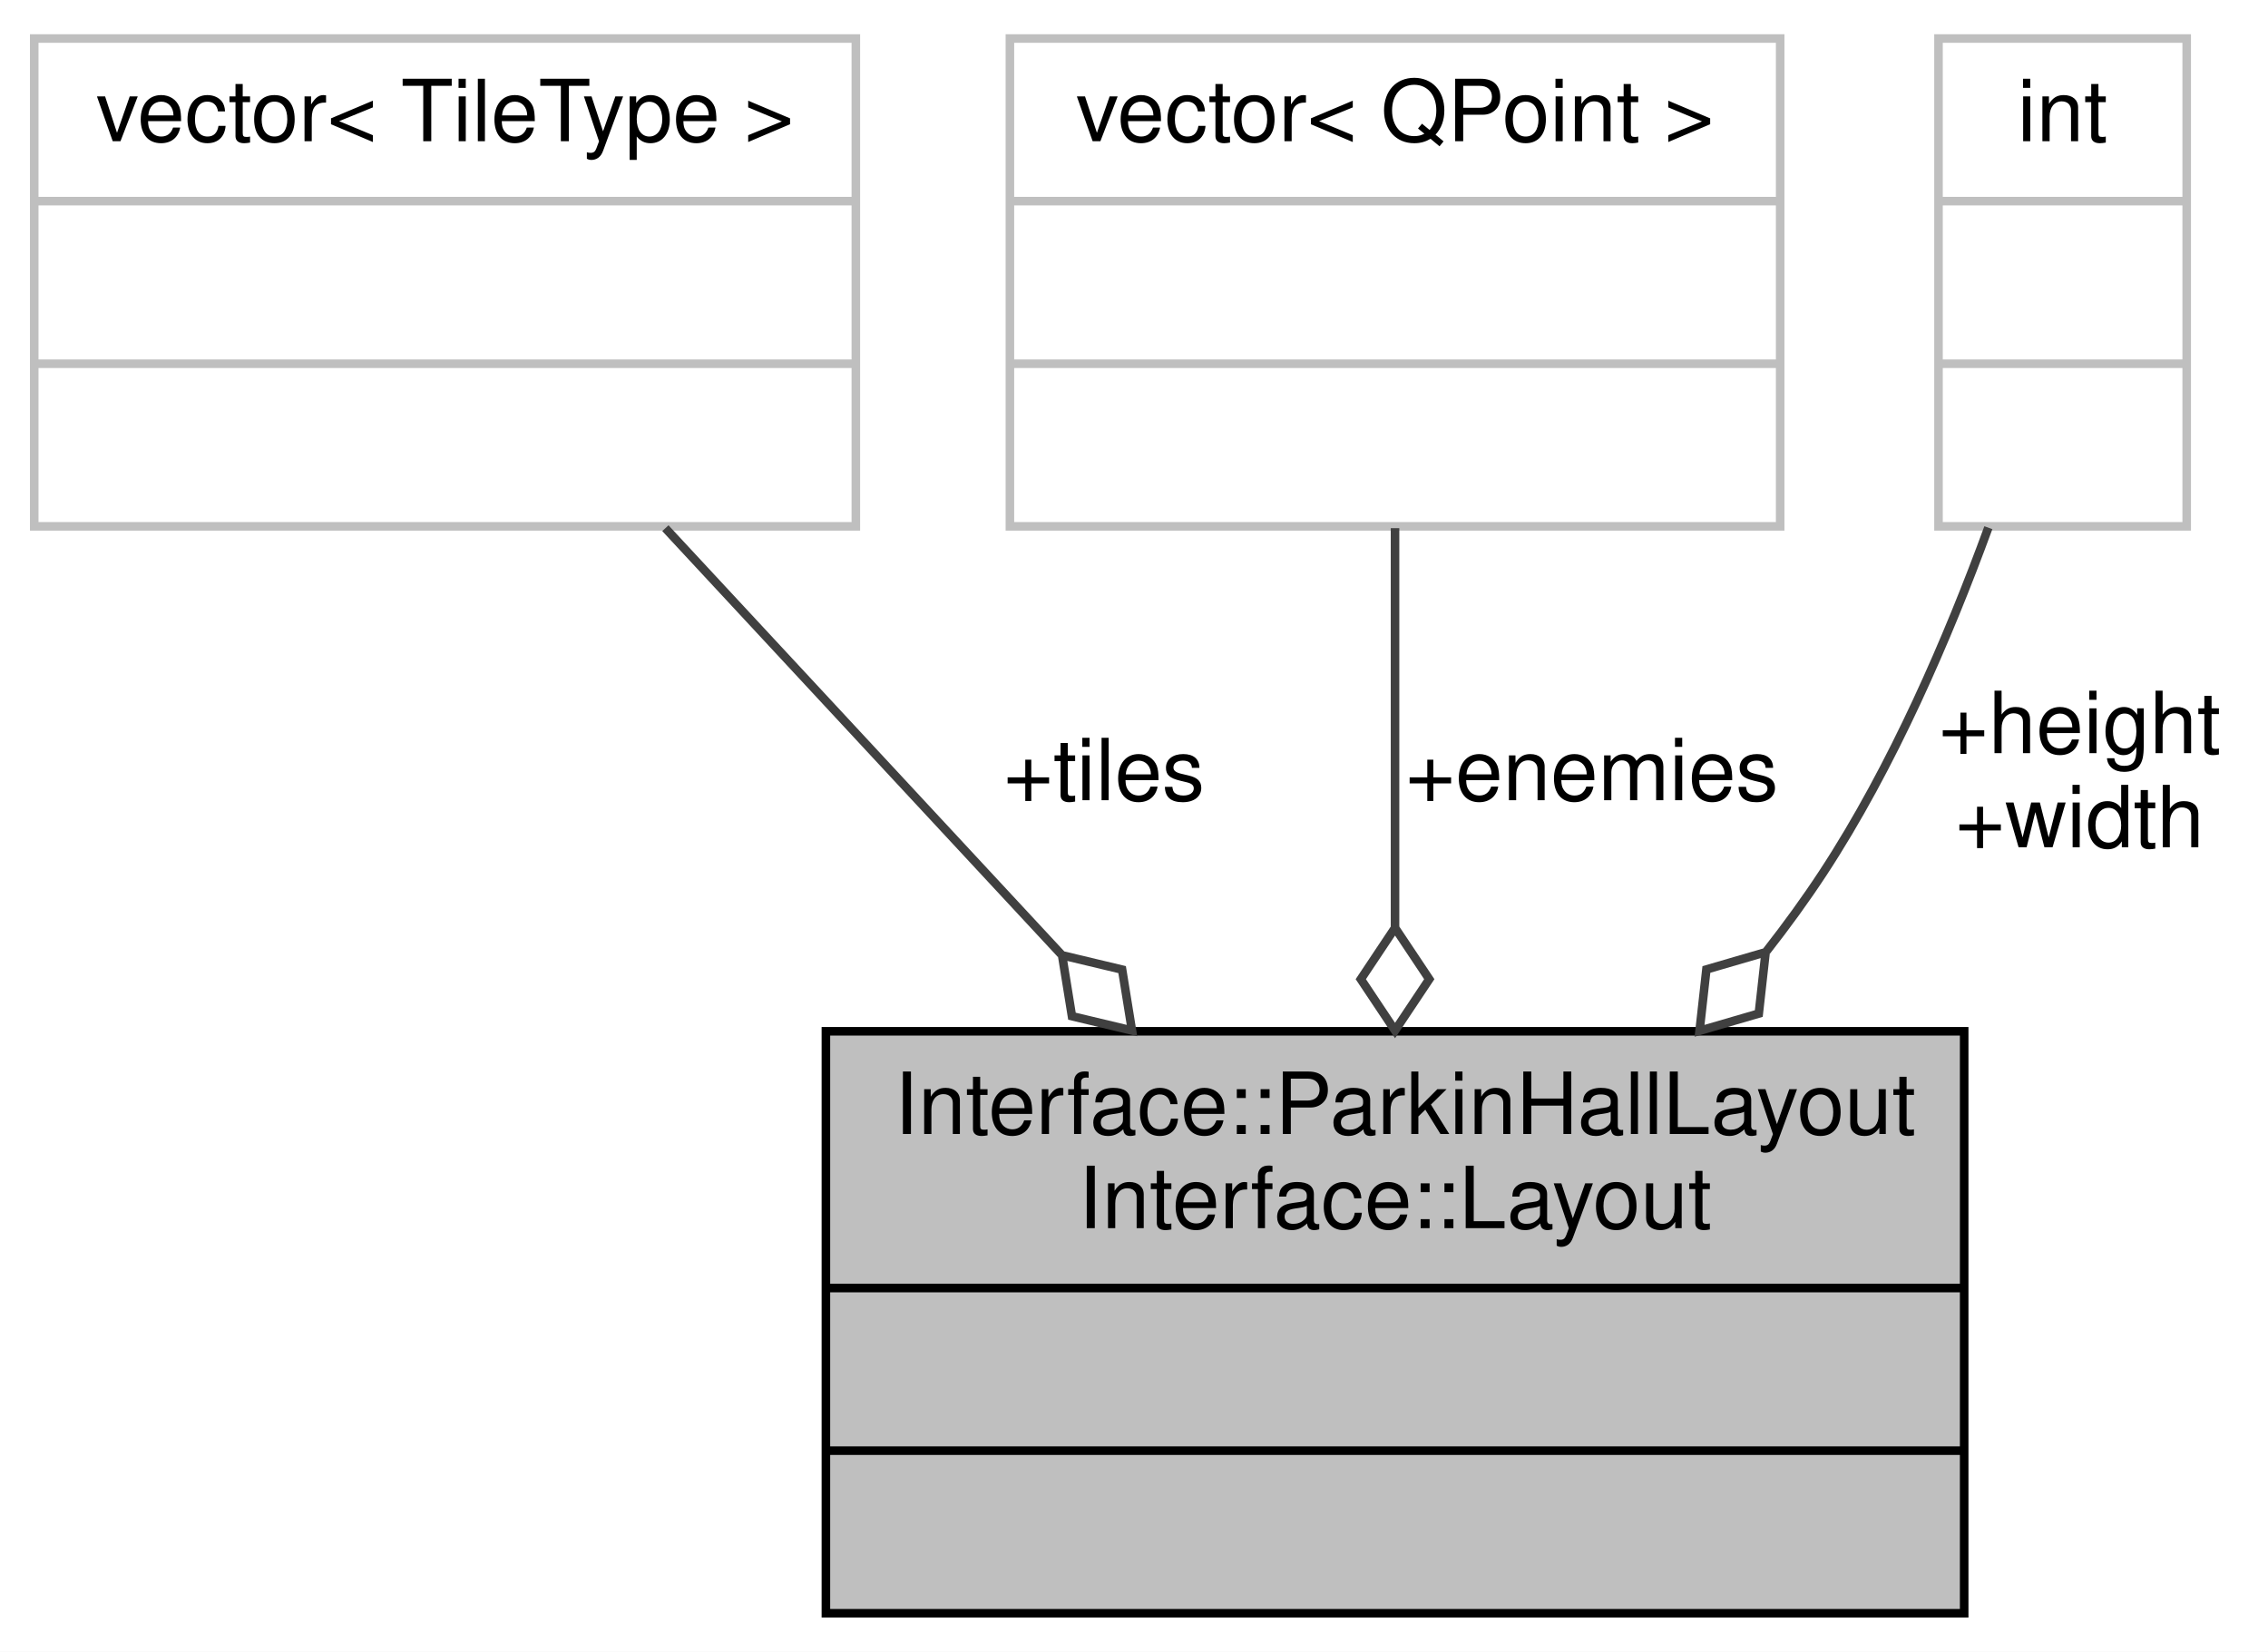
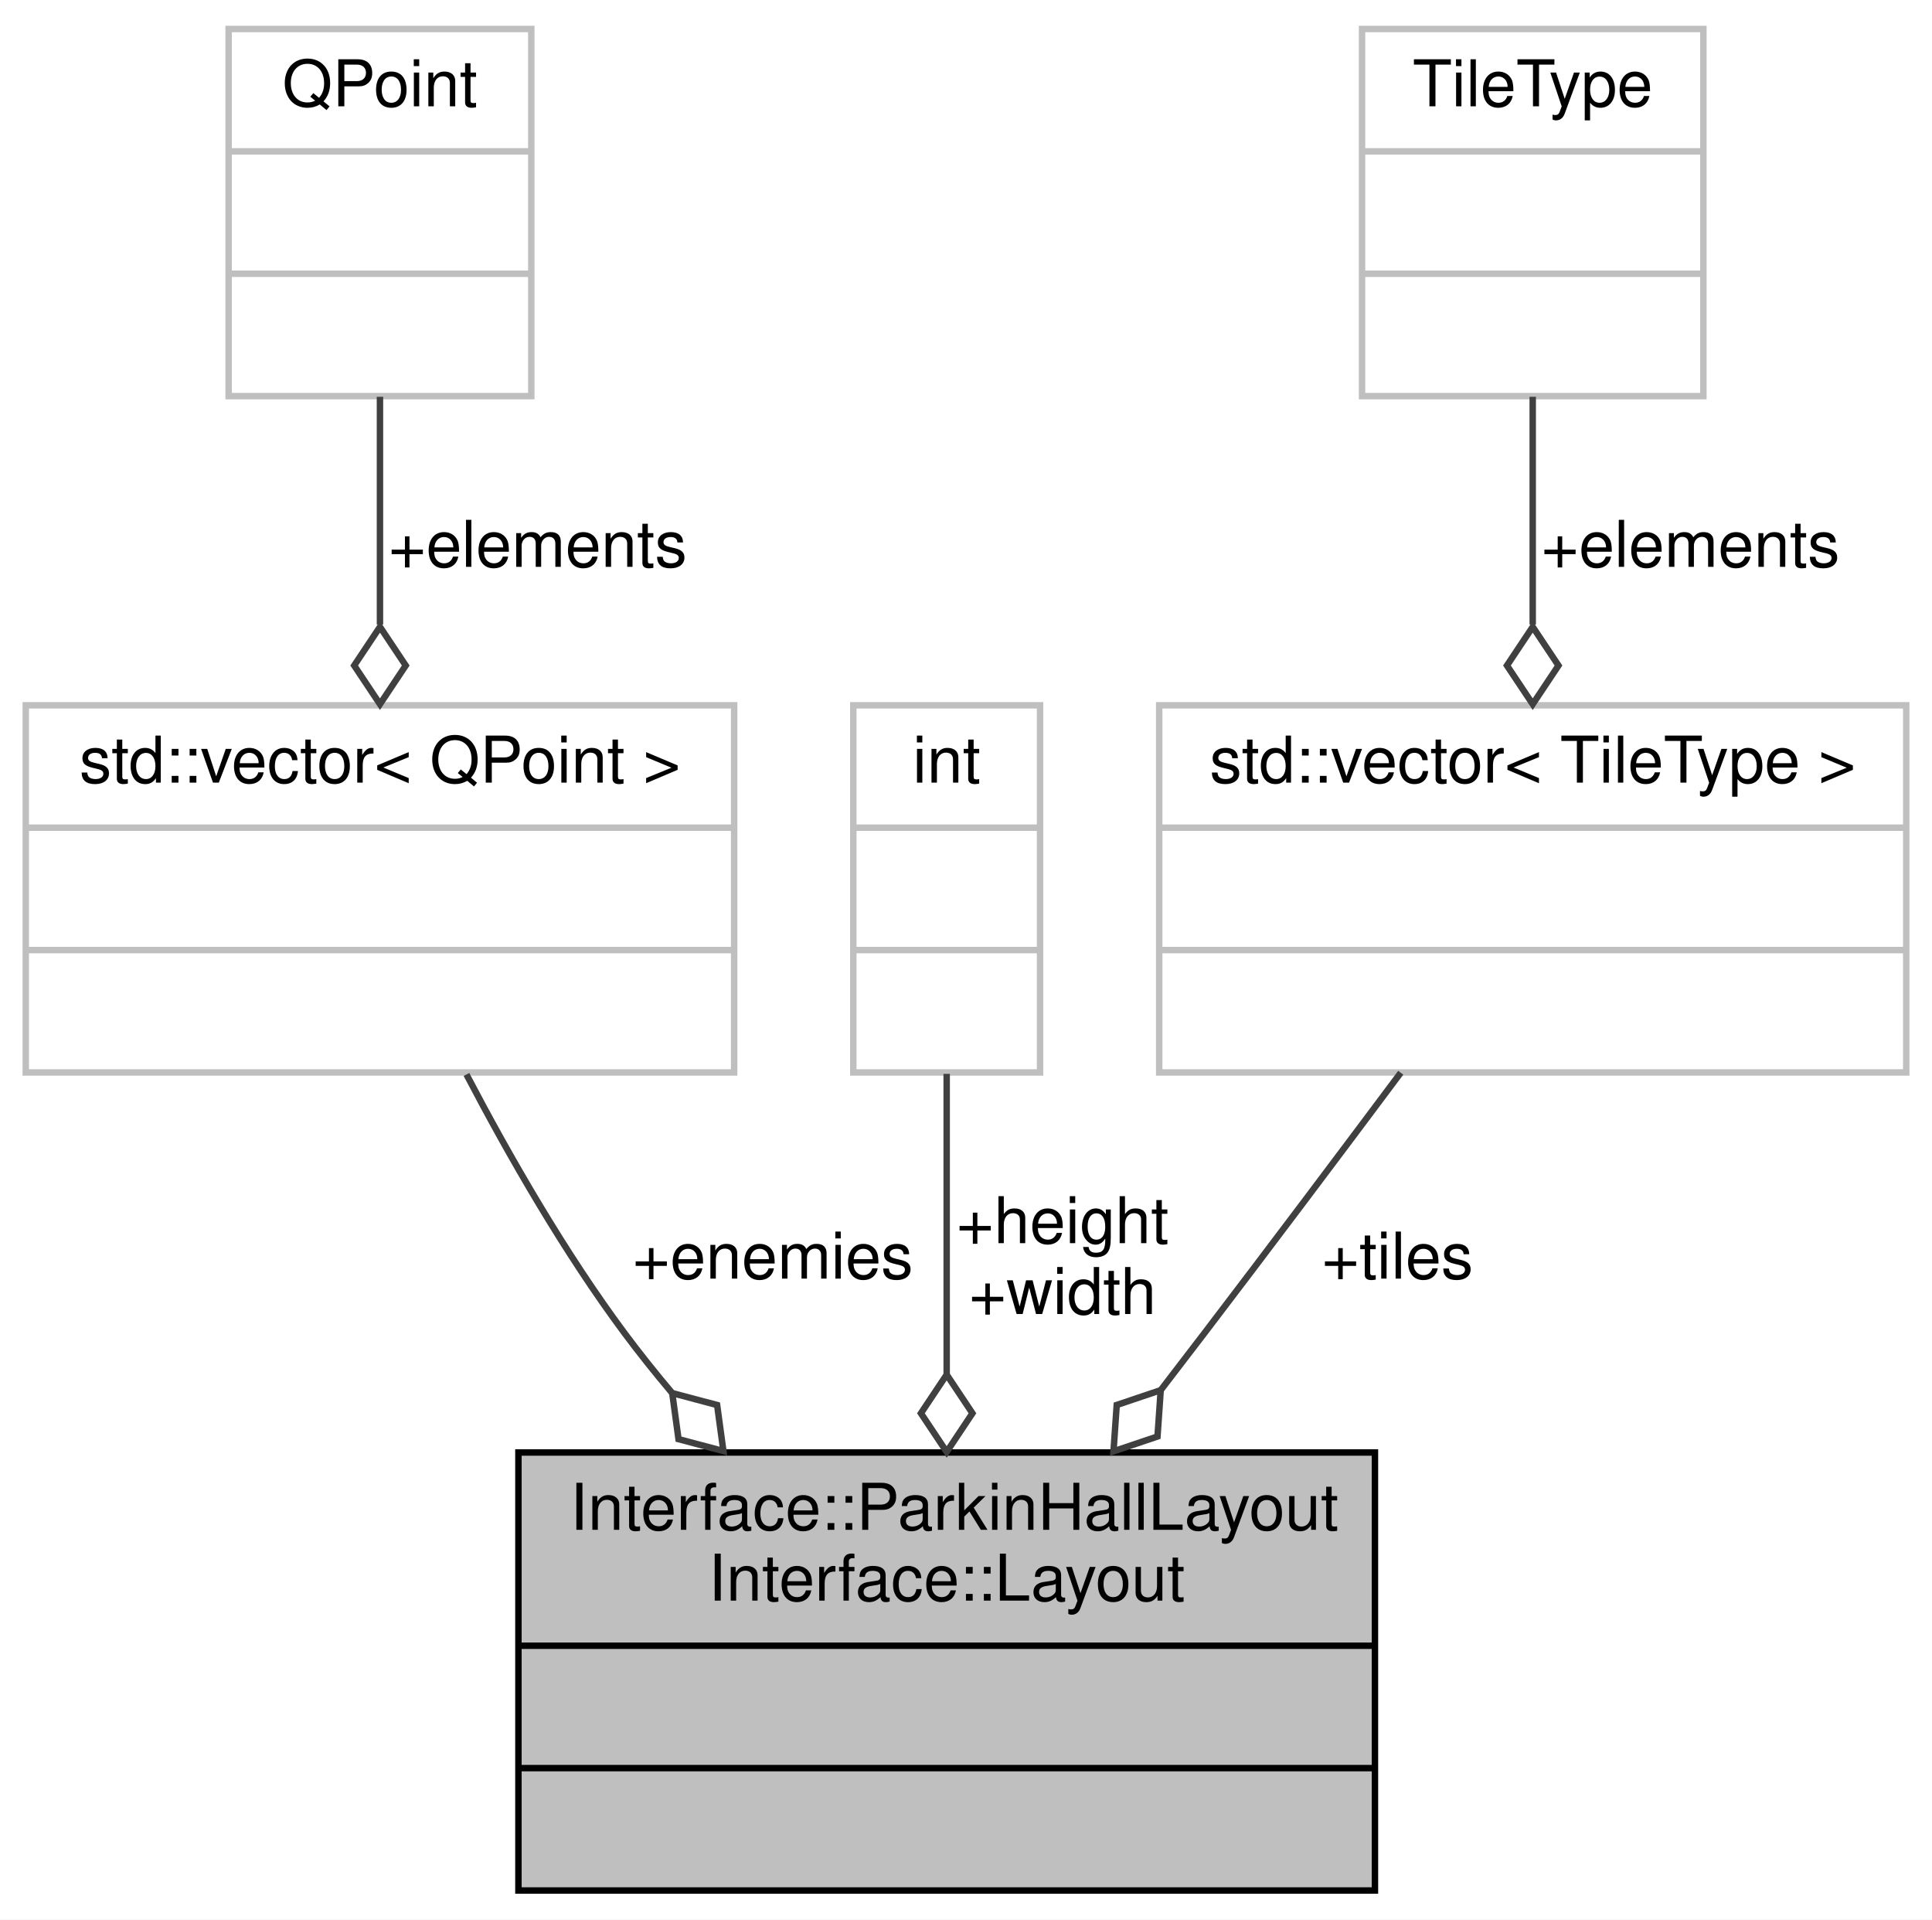
- <svg xmlns="http://www.w3.org/2000/svg" width="265pt" height="193pt" viewBox="0.00 0.00 265.00 193.00">
-   <g id="graph0" class="graph" transform="scale(1 1) rotate(0) translate(4 189)">
-     <polygon fill="white" stroke="none" points="-4,4 -4,-189 261,-189 261,4 -4,4" />
+ <svg xmlns="http://www.w3.org/2000/svg" width="300pt" height="298pt" viewBox="0.00 0.00 300.00 298.00">
+   <g id="graph0" class="graph" transform="scale(1 1) rotate(0) translate(4 294)">
+     <polygon fill="white" stroke="none" points="-4,4 -4,-294 296,-294 296,4 -4,4" />
    <g id="node1" class="node">
-       <polygon fill="#bfbfbf" stroke="black" points="92.5,-0.5 92.5,-68.5 225.5,-68.5 225.5,-0.5 92.5,-0.5" />
-       <text text-anchor="start" x="100.5" y="-56.5" font-family="Helvetica,sans-Serif" font-size="10.00">Interface::ParkinHallLayout</text>
-       <text text-anchor="middle" x="159" y="-45.5" font-family="Helvetica,sans-Serif" font-size="10.00">Interface::Layout</text>
-       <polyline fill="none" stroke="black" points="92.5,-38.5 225.5,-38.5 " />
-       <text text-anchor="middle" x="159" y="-26.5" font-family="Helvetica,sans-Serif" font-size="10.00"> </text>
-       <polyline fill="none" stroke="black" points="92.5,-19.5 225.5,-19.5 " />
-       <text text-anchor="middle" x="159" y="-7.5" font-family="Helvetica,sans-Serif" font-size="10.00"> </text>
+       <polygon fill="#bfbfbf" stroke="black" points="76.5,-0.5 76.5,-68.5 209.5,-68.5 209.5,-0.5 76.5,-0.5" />
+       <text text-anchor="start" x="84.5" y="-56.5" font-family="Helvetica,sans-Serif" font-size="10.00">Interface::ParkinHallLayout</text>
+       <text text-anchor="middle" x="143" y="-45.5" font-family="Helvetica,sans-Serif" font-size="10.00">Interface::Layout</text>
+       <polyline fill="none" stroke="black" points="76.5,-38.5 209.5,-38.5 " />
+       <text text-anchor="middle" x="143" y="-26.5" font-family="Helvetica,sans-Serif" font-size="10.00"> </text>
+       <polyline fill="none" stroke="black" points="76.5,-19.5 209.5,-19.5 " />
+       <text text-anchor="middle" x="143" y="-7.5" font-family="Helvetica,sans-Serif" font-size="10.00"> </text>
    </g>
    <g id="node2" class="node">
-       <polygon fill="white" stroke="#bfbfbf" points="0,-127.5 0,-184.5 96,-184.5 96,-127.5 0,-127.5" />
-       <text text-anchor="middle" x="48" y="-172.5" font-family="Helvetica,sans-Serif" font-size="10.00">vector&lt; TileType &gt;</text>
-       <polyline fill="none" stroke="#bfbfbf" points="0,-165.5 96,-165.5 " />
-       <text text-anchor="middle" x="48" y="-153.5" font-family="Helvetica,sans-Serif" font-size="10.00"> </text>
-       <polyline fill="none" stroke="#bfbfbf" points="0,-146.5 96,-146.5 " />
-       <text text-anchor="middle" x="48" y="-134.5" font-family="Helvetica,sans-Serif" font-size="10.00"> </text>
+       <polygon fill="white" stroke="#bfbfbf" points="0,-127.5 0,-184.5 110,-184.5 110,-127.5 0,-127.5" />
+       <text text-anchor="middle" x="55" y="-172.5" font-family="Helvetica,sans-Serif" font-size="10.00">std::vector&lt; QPoint &gt;</text>
+       <polyline fill="none" stroke="#bfbfbf" points="0,-165.5 110,-165.5 " />
+       <text text-anchor="middle" x="55" y="-153.5" font-family="Helvetica,sans-Serif" font-size="10.00"> </text>
+       <polyline fill="none" stroke="#bfbfbf" points="0,-146.5 110,-146.5 " />
+       <text text-anchor="middle" x="55" y="-134.5" font-family="Helvetica,sans-Serif" font-size="10.00"> </text>
    </g>
    <g id="edge1" class="edge">
-       <path fill="none" stroke="#404040" d="M73.745,-127.284C87.47,-112.507 104.643,-94.02 119.972,-77.517" />
-       <polygon fill="none" stroke="#404040" points="120.098,-77.381 121.25,-70.263 128.265,-68.589 127.112,-75.707 120.098,-77.381" />
-       <text text-anchor="middle" x="125" y="-95.5" font-family="Helvetica,sans-Serif" font-size="10.00"> +tiles</text>
+       <path fill="none" stroke="#404040" d="M68.431,-127.19C75.099,-114.463 83.711,-99.474 93,-87 95.307,-83.902 97.789,-80.799 100.369,-77.737" />
+       <polygon fill="none" stroke="#404040" points="100.385,-77.72 101.358,-70.575 108.328,-68.725 107.355,-75.87 100.385,-77.72" />
+       <text text-anchor="middle" x="116" y="-95.5" font-family="Helvetica,sans-Serif" font-size="10.00"> +enemies</text>
    </g>
    <g id="node3" class="node">
-       <polygon fill="white" stroke="#bfbfbf" points="114,-127.5 114,-184.5 204,-184.5 204,-127.5 114,-127.5" />
-       <text text-anchor="middle" x="159" y="-172.5" font-family="Helvetica,sans-Serif" font-size="10.00">vector&lt; QPoint &gt;</text>
-       <polyline fill="none" stroke="#bfbfbf" points="114,-165.5 204,-165.5 " />
-       <text text-anchor="middle" x="159" y="-153.5" font-family="Helvetica,sans-Serif" font-size="10.00"> </text>
-       <polyline fill="none" stroke="#bfbfbf" points="114,-146.5 204,-146.5 " />
-       <text text-anchor="middle" x="159" y="-134.5" font-family="Helvetica,sans-Serif" font-size="10.00"> </text>
+       <polygon fill="white" stroke="#bfbfbf" points="31.5,-232.5 31.5,-289.5 78.5,-289.5 78.5,-232.5 31.5,-232.5" />
+       <text text-anchor="middle" x="55" y="-277.5" font-family="Helvetica,sans-Serif" font-size="10.00">QPoint</text>
+       <polyline fill="none" stroke="#bfbfbf" points="31.5,-270.5 78.5,-270.5 " />
+       <text text-anchor="middle" x="55" y="-258.5" font-family="Helvetica,sans-Serif" font-size="10.00"> </text>
+       <polyline fill="none" stroke="#bfbfbf" points="31.5,-251.5 78.5,-251.5 " />
+       <text text-anchor="middle" x="55" y="-239.5" font-family="Helvetica,sans-Serif" font-size="10.00"> </text>
    </g>
    <g id="edge2" class="edge">
-       <path fill="none" stroke="#404040" d="M159,-127.284C159,-113.465 159,-96.401 159,-80.749" />
-       <polygon fill="none" stroke="#404040" points="159,-80.589 155,-74.589 159,-68.589 163,-74.589 159,-80.589" />
-       <text text-anchor="middle" x="182" y="-95.5" font-family="Helvetica,sans-Serif" font-size="10.00"> +enemies</text>
+       <path fill="none" stroke="#404040" d="M55,-232.398C55,-221.545 55,-208.873 55,-197.049" />
+       <polygon fill="none" stroke="#404040" points="55,-196.678 51,-190.678 55,-184.678 59,-190.678 55,-196.678" />
+       <text text-anchor="middle" x="79.5" y="-206" font-family="Helvetica,sans-Serif" font-size="10.00"> +elements</text>
    </g>
    <g id="node4" class="node">
-       <polygon fill="white" stroke="#bfbfbf" points="222.5,-127.5 222.5,-184.5 251.5,-184.5 251.5,-127.5 222.5,-127.5" />
-       <text text-anchor="middle" x="237" y="-172.5" font-family="Helvetica,sans-Serif" font-size="10.00">int</text>
-       <polyline fill="none" stroke="#bfbfbf" points="222.5,-165.5 251.5,-165.5 " />
-       <text text-anchor="middle" x="237" y="-153.5" font-family="Helvetica,sans-Serif" font-size="10.00"> </text>
-       <polyline fill="none" stroke="#bfbfbf" points="222.5,-146.5 251.5,-146.5 " />
-       <text text-anchor="middle" x="237" y="-134.5" font-family="Helvetica,sans-Serif" font-size="10.00"> </text>
+       <polygon fill="white" stroke="#bfbfbf" points="128.5,-127.5 128.5,-184.5 157.5,-184.5 157.5,-127.5 128.5,-127.5" />
+       <text text-anchor="middle" x="143" y="-172.5" font-family="Helvetica,sans-Serif" font-size="10.00">int</text>
+       <polyline fill="none" stroke="#bfbfbf" points="128.5,-165.5 157.5,-165.5 " />
+       <text text-anchor="middle" x="143" y="-153.5" font-family="Helvetica,sans-Serif" font-size="10.00"> </text>
+       <polyline fill="none" stroke="#bfbfbf" points="128.5,-146.5 157.5,-146.5 " />
+       <text text-anchor="middle" x="143" y="-134.5" font-family="Helvetica,sans-Serif" font-size="10.00"> </text>
    </g>
    <g id="edge3" class="edge">
-       <path fill="none" stroke="#404040" d="M228.326,-127.343C223.634,-114.506 217.124,-99.383 209,-87 206.98,-83.921 204.761,-80.867 202.414,-77.873" />
-       <polygon fill="none" stroke="#404040" points="202.303,-77.741 195.38,-75.724 194.578,-68.558 201.502,-70.574 202.303,-77.741" />
-       <text text-anchor="middle" x="239" y="-101" font-family="Helvetica,sans-Serif" font-size="10.00"> +height</text>
-       <text text-anchor="middle" x="239" y="-90" font-family="Helvetica,sans-Serif" font-size="10.00">+width</text>
+       <path fill="none" stroke="#404040" d="M143,-127.284C143,-113.465 143,-96.401 143,-80.749" />
+       <polygon fill="none" stroke="#404040" points="143,-80.589 139,-74.589 143,-68.589 147,-74.589 143,-80.589" />
+       <text text-anchor="middle" x="161" y="-101" font-family="Helvetica,sans-Serif" font-size="10.00"> +height</text>
+       <text text-anchor="middle" x="161" y="-90" font-family="Helvetica,sans-Serif" font-size="10.00">+width</text>
+     </g>
+     <g id="node5" class="node">
+       <polygon fill="white" stroke="#bfbfbf" points="176,-127.5 176,-184.5 292,-184.5 292,-127.5 176,-127.5" />
+       <text text-anchor="middle" x="234" y="-172.5" font-family="Helvetica,sans-Serif" font-size="10.00">std::vector&lt; TileType &gt;</text>
+       <polyline fill="none" stroke="#bfbfbf" points="176,-165.5 292,-165.5 " />
+       <text text-anchor="middle" x="234" y="-153.5" font-family="Helvetica,sans-Serif" font-size="10.00"> </text>
+       <polyline fill="none" stroke="#bfbfbf" points="176,-146.5 292,-146.5 " />
+       <text text-anchor="middle" x="234" y="-134.5" font-family="Helvetica,sans-Serif" font-size="10.00"> </text>
+     </g>
+     <g id="edge4" class="edge">
+       <path fill="none" stroke="#404040" d="M213.509,-127.459C204.24,-115.058 193.117,-100.255 183,-87 180.804,-84.123 178.533,-81.162 176.239,-78.181" />
+       <polygon fill="none" stroke="#404040" points="176.237,-78.179 169.404,-75.874 168.903,-68.681 175.736,-70.985 176.237,-78.179" />
+       <text text-anchor="middle" x="213" y="-95.5" font-family="Helvetica,sans-Serif" font-size="10.00"> +tiles</text>
+     </g>
+     <g id="node6" class="node">
+       <polygon fill="white" stroke="#bfbfbf" points="207.5,-232.5 207.5,-289.5 260.5,-289.5 260.5,-232.5 207.5,-232.5" />
+       <text text-anchor="middle" x="234" y="-277.5" font-family="Helvetica,sans-Serif" font-size="10.00">TileType</text>
+       <polyline fill="none" stroke="#bfbfbf" points="207.5,-270.5 260.5,-270.5 " />
+       <text text-anchor="middle" x="234" y="-258.5" font-family="Helvetica,sans-Serif" font-size="10.00"> </text>
+       <polyline fill="none" stroke="#bfbfbf" points="207.5,-251.5 260.5,-251.5 " />
+       <text text-anchor="middle" x="234" y="-239.5" font-family="Helvetica,sans-Serif" font-size="10.00"> </text>
+     </g>
+     <g id="edge5" class="edge">
+       <path fill="none" stroke="#404040" d="M234,-232.398C234,-221.545 234,-208.873 234,-197.049" />
+       <polygon fill="none" stroke="#404040" points="234,-196.678 230,-190.678 234,-184.678 238,-190.678 234,-196.678" />
+       <text text-anchor="middle" x="258.5" y="-206" font-family="Helvetica,sans-Serif" font-size="10.00"> +elements</text>
    </g>
  </g>
</svg>
